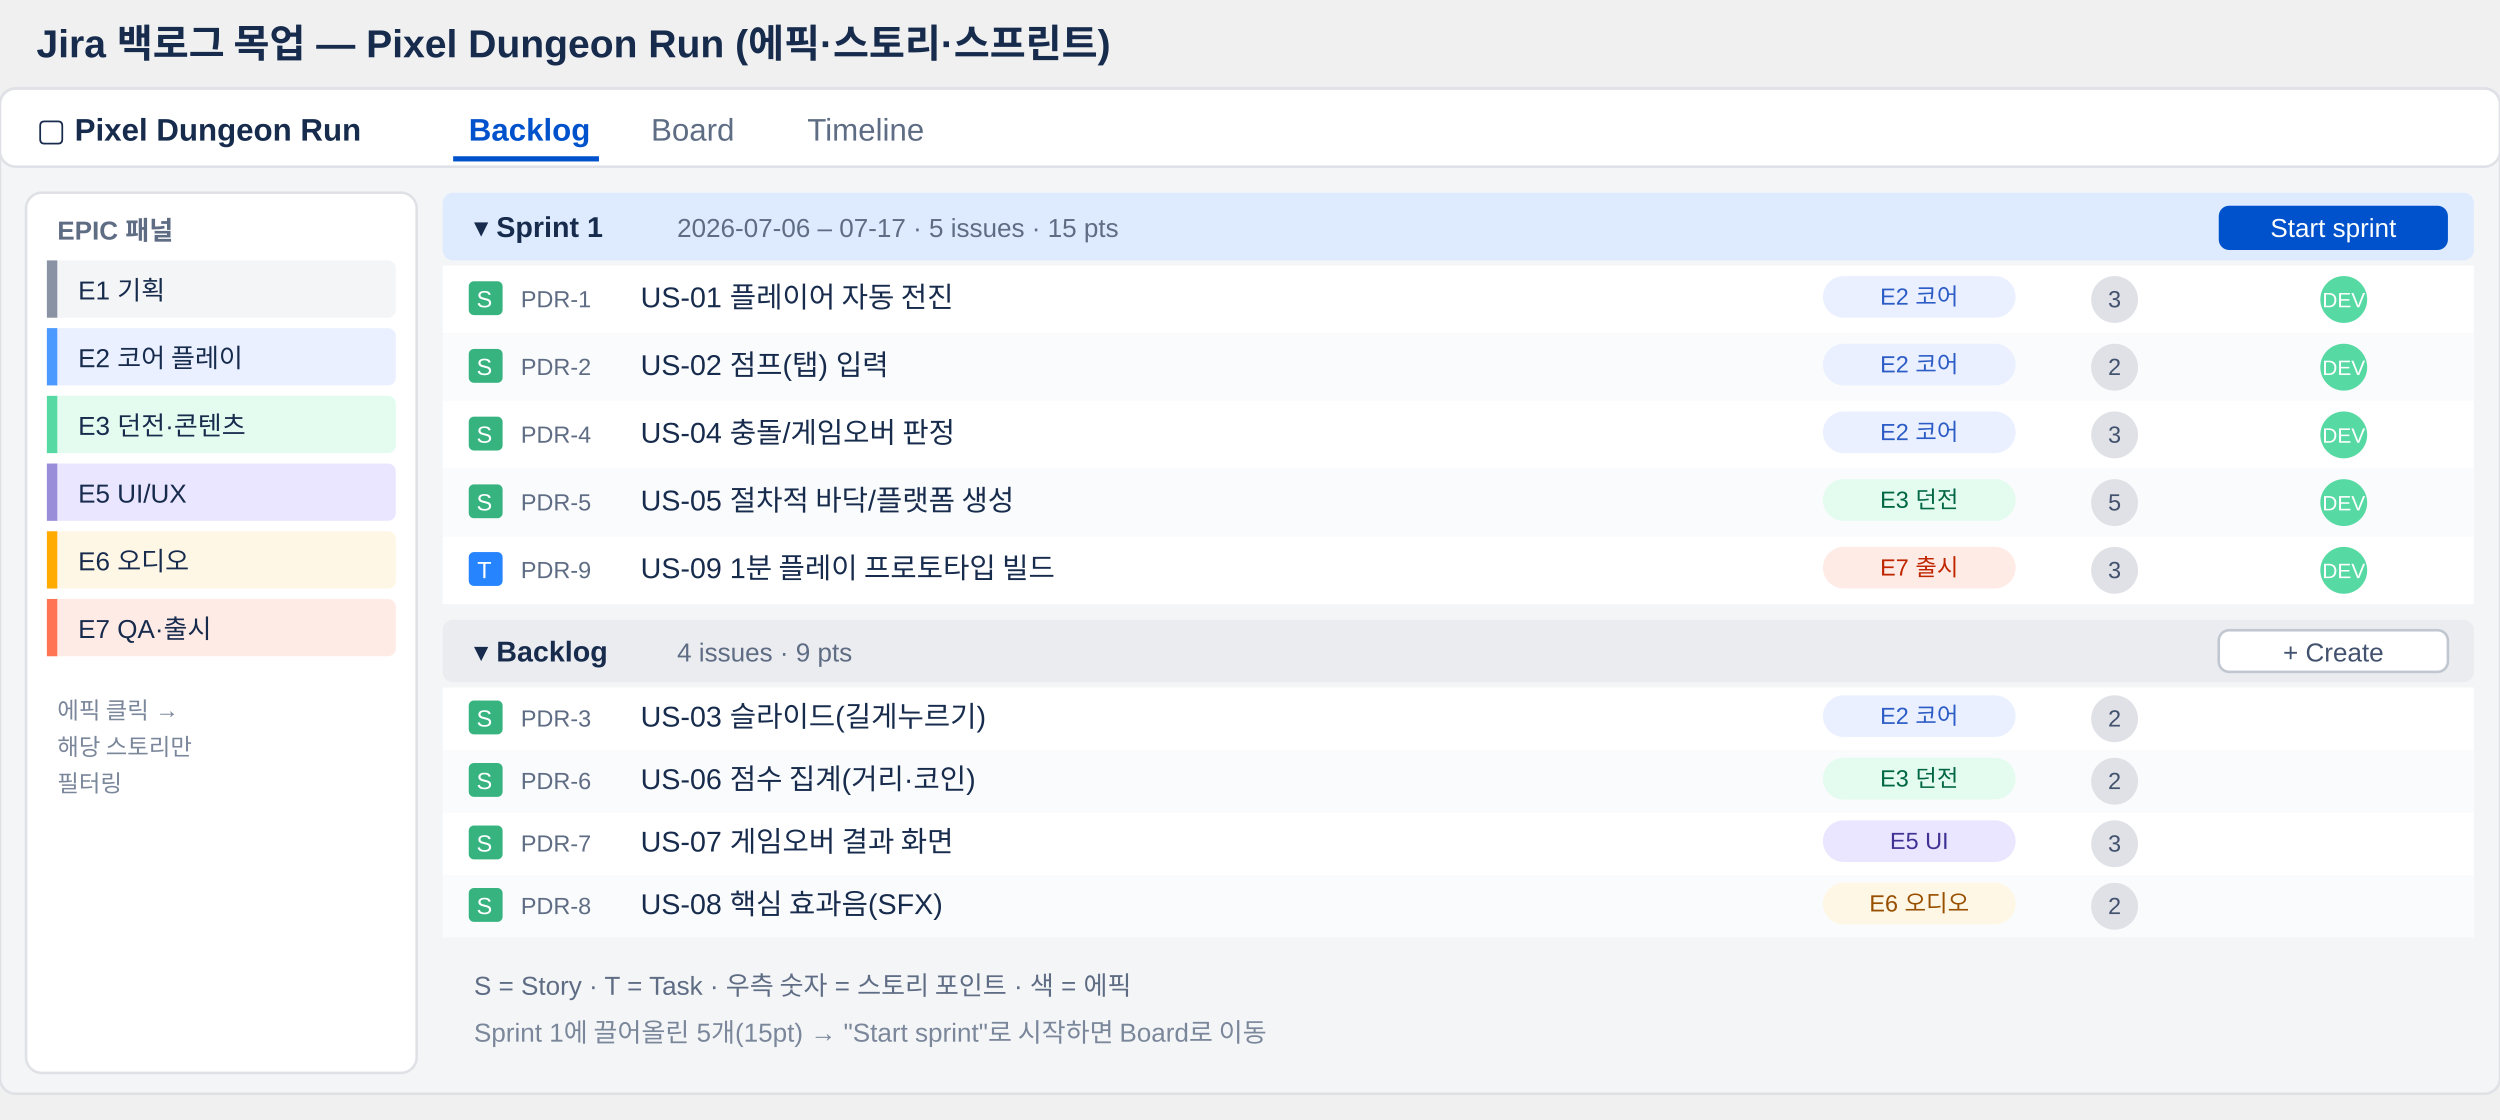
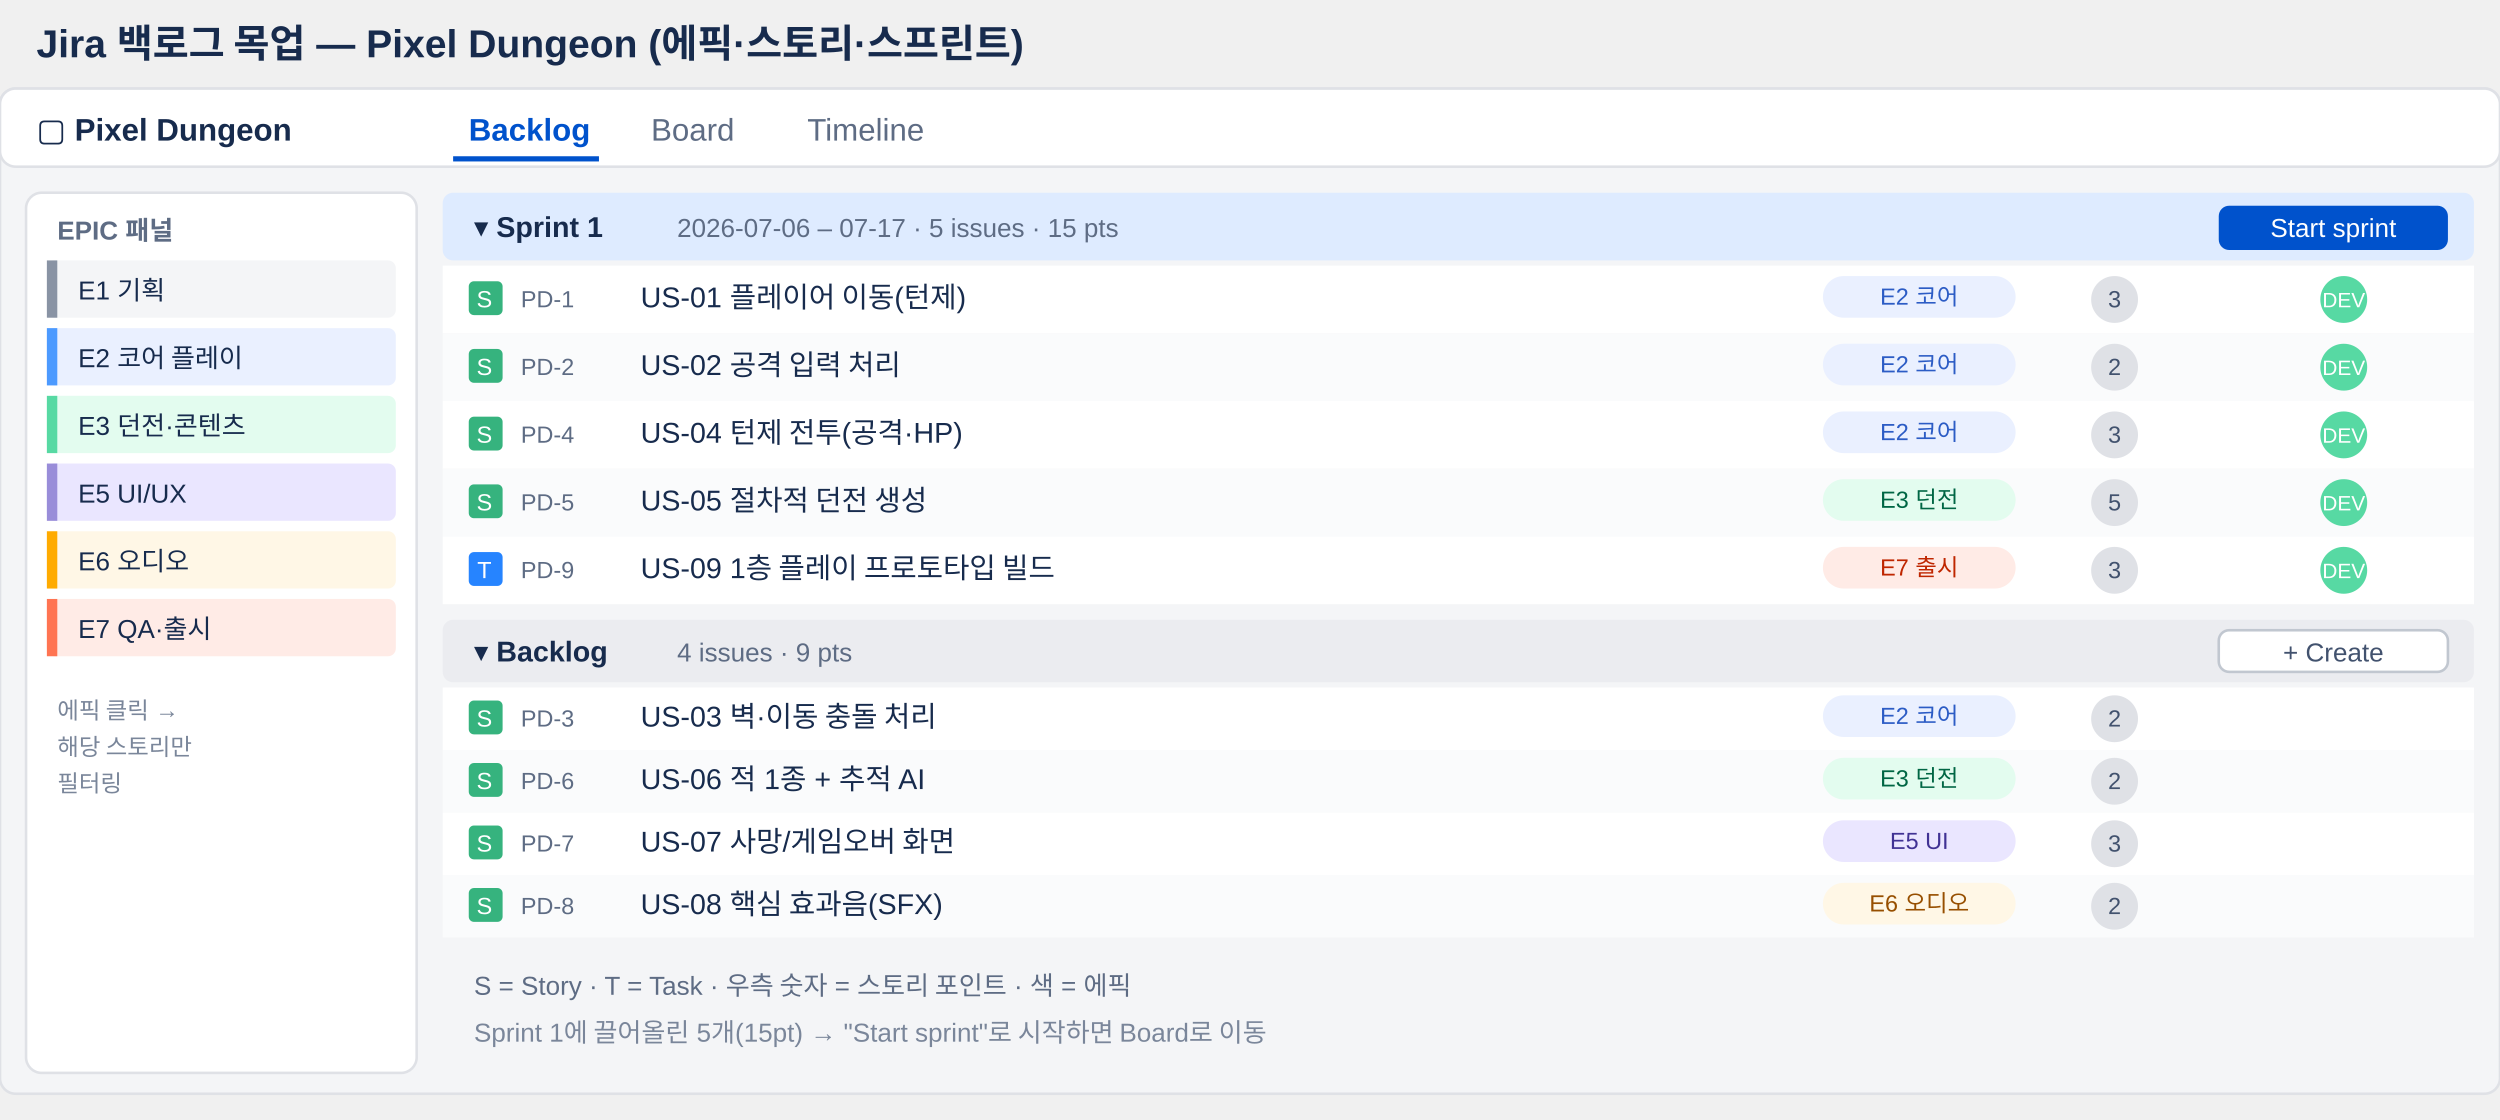
<svg xmlns="http://www.w3.org/2000/svg" viewBox="0 0 960 430" font-family="'Segoe UI', 'Malgun Gothic', Arial, sans-serif">
-   <text x="14" y="22" font-size="15" font-weight="700" fill="#172B4D">Jira 백로그 목업 — Pixel Dungeon Run (에픽·스토리·스프린트)</text>
+   <text x="14" y="22" font-size="15" font-weight="700" fill="#172B4D">Jira 백로그 목업 — Pixel Dungeon (에픽·스토리·스프린트)</text>
  <rect x="0" y="34" width="960" height="386" rx="6" fill="#F4F5F7" stroke="#DFE1E6" />
  <rect x="0" y="34" width="960" height="30" rx="6" fill="#FFFFFF" stroke="#DFE1E6" />
-   <text x="14" y="54" font-size="12" font-weight="700" fill="#172B4D">▢ Pixel Dungeon Run</text>
+   <text x="14" y="54" font-size="12" font-weight="700" fill="#172B4D">▢ Pixel Dungeon</text>
  <text x="180" y="54" font-size="12" fill="#0052CC" font-weight="700">Backlog</text>
  <rect x="174" y="60" width="56" height="2" fill="#0052CC" />
  <text x="250" y="54" font-size="12" fill="#5E6C84">Board</text>
  <text x="310" y="54" font-size="12" fill="#5E6C84">Timeline</text>
  <rect x="10" y="74" width="150" height="338" rx="6" fill="#FFFFFF" stroke="#DFE1E6" />
  <text x="22" y="92" font-size="10" font-weight="700" fill="#5E6C84">EPIC 패널</text>
  <g font-size="10" fill="#172B4D">
    <rect x="18" y="100" width="134" height="22" rx="3" fill="#F4F5F7" />
    <rect x="18" y="100" width="4" height="22" fill="#8993A4" />
    <text x="30" y="115">E1 기획</text>
    <rect x="18" y="126" width="134" height="22" rx="3" fill="#EAF0FF" />
    <rect x="18" y="126" width="4" height="22" fill="#4C9AFF" />
    <text x="30" y="141">E2 코어 플레이</text>
    <rect x="18" y="152" width="134" height="22" rx="3" fill="#E3FCEF" />
    <rect x="18" y="152" width="4" height="22" fill="#57D9A3" />
    <text x="30" y="167">E3 던전·콘텐츠</text>
    <rect x="18" y="178" width="134" height="22" rx="3" fill="#EAE6FF" />
    <rect x="18" y="178" width="4" height="22" fill="#998DD9" />
    <text x="30" y="193">E5 UI/UX</text>
    <rect x="18" y="204" width="134" height="22" rx="3" fill="#FFF7E6" />
    <rect x="18" y="204" width="4" height="22" fill="#FFAB00" />
    <text x="30" y="219">E6 오디오</text>
    <rect x="18" y="230" width="134" height="22" rx="3" fill="#FFEBE6" />
    <rect x="18" y="230" width="4" height="22" fill="#FF7452" />
    <text x="30" y="245">E7 QA·출시</text>
  </g>
  <text x="22" y="276" font-size="9" fill="#7A869A">에픽 클릭 →</text>
  <text x="22" y="290" font-size="9" fill="#7A869A">해당 스토리만</text>
  <text x="22" y="304" font-size="9" fill="#7A869A">필터링</text>
  <rect x="170" y="74" width="780" height="26" rx="4" fill="#DEEBFF" />
  <text x="182" y="91" font-size="11" font-weight="700" fill="#172B4D">▾ Sprint 1</text>
  <text x="260" y="91" font-size="10" fill="#5E6C84">2026-07-06 – 07-17 · 5 issues · 15 pts</text>
  <rect x="852" y="79" width="88" height="17" rx="4" fill="#0052CC" />
  <text x="896" y="91" font-size="10" fill="#FFFFFF" text-anchor="middle">Start sprint</text>
  <g font-size="11">
    <rect x="170" y="102" width="780" height="26" fill="#FFFFFF" />
    <rect x="180" y="108" width="13" height="13" rx="2" fill="#36B37E" />
    <text x="186" y="118" font-size="9" fill="#fff" text-anchor="middle">S</text>
-     <text x="200" y="118" font-size="9" fill="#5E6C84">PDR-1</text>
-     <text x="246" y="118" fill="#172B4D">US-01 플레이어 자동 전진</text>
+     <text x="200" y="118" font-size="9" fill="#5E6C84">PD-1</text>
+     <text x="246" y="118" fill="#172B4D">US-01 플레이어 이동(턴제)</text>
    <rect x="700" y="106" width="74" height="16" rx="8" fill="#EAF0FF" />
    <text x="737" y="117" font-size="9" fill="#2C5CC5" text-anchor="middle">E2 코어</text>
    <circle cx="812" cy="115" r="9" fill="#DFE1E6" />
    <text x="812" y="118" font-size="9" fill="#42526E" text-anchor="middle">3</text>
    <circle cx="900" cy="115" r="9" fill="#57D9A3" />
    <text x="900" y="118" font-size="8" fill="#fff" text-anchor="middle">DEV</text>
  </g>
  <g font-size="11">
    <rect x="170" y="128" width="780" height="26" fill="#FAFBFC" />
    <rect x="180" y="134" width="13" height="13" rx="2" fill="#36B37E" />
    <text x="186" y="144" font-size="9" fill="#fff" text-anchor="middle">S</text>
-     <text x="200" y="144" font-size="9" fill="#5E6C84">PDR-2</text>
-     <text x="246" y="144" fill="#172B4D">US-02 점프(탭) 입력</text>
+     <text x="200" y="144" font-size="9" fill="#5E6C84">PD-2</text>
+     <text x="246" y="144" fill="#172B4D">US-02 공격 입력 처리</text>
    <rect x="700" y="132" width="74" height="16" rx="8" fill="#EAF0FF" />
    <text x="737" y="143" font-size="9" fill="#2C5CC5" text-anchor="middle">E2 코어</text>
    <circle cx="812" cy="141" r="9" fill="#DFE1E6" />
    <text x="812" y="144" font-size="9" fill="#42526E" text-anchor="middle">2</text>
    <circle cx="900" cy="141" r="9" fill="#57D9A3" />
    <text x="900" y="144" font-size="8" fill="#fff" text-anchor="middle">DEV</text>
  </g>
  <g font-size="11">
    <rect x="170" y="154" width="780" height="26" fill="#FFFFFF" />
    <rect x="180" y="160" width="13" height="13" rx="2" fill="#36B37E" />
    <text x="186" y="170" font-size="9" fill="#fff" text-anchor="middle">S</text>
-     <text x="200" y="170" font-size="9" fill="#5E6C84">PDR-4</text>
-     <text x="246" y="170" fill="#172B4D">US-04 충돌/게임오버 판정</text>
+     <text x="200" y="170" font-size="9" fill="#5E6C84">PD-4</text>
+     <text x="246" y="170" fill="#172B4D">US-04 턴제 전투(공격·HP)</text>
    <rect x="700" y="158" width="74" height="16" rx="8" fill="#EAF0FF" />
    <text x="737" y="169" font-size="9" fill="#2C5CC5" text-anchor="middle">E2 코어</text>
    <circle cx="812" cy="167" r="9" fill="#DFE1E6" />
    <text x="812" y="170" font-size="9" fill="#42526E" text-anchor="middle">3</text>
    <circle cx="900" cy="167" r="9" fill="#57D9A3" />
    <text x="900" y="170" font-size="8" fill="#fff" text-anchor="middle">DEV</text>
  </g>
  <g font-size="11">
    <rect x="170" y="180" width="780" height="26" fill="#FAFBFC" />
    <rect x="180" y="186" width="13" height="13" rx="2" fill="#36B37E" />
    <text x="186" y="196" font-size="9" fill="#fff" text-anchor="middle">S</text>
-     <text x="200" y="196" font-size="9" fill="#5E6C84">PDR-5</text>
-     <text x="246" y="196" fill="#172B4D">US-05 절차적 바닥/플랫폼 생성</text>
+     <text x="200" y="196" font-size="9" fill="#5E6C84">PD-5</text>
+     <text x="246" y="196" fill="#172B4D">US-05 절차적 던전 생성</text>
    <rect x="700" y="184" width="74" height="16" rx="8" fill="#E3FCEF" />
    <text x="737" y="195" font-size="9" fill="#006644" text-anchor="middle">E3 던전</text>
    <circle cx="812" cy="193" r="9" fill="#DFE1E6" />
    <text x="812" y="196" font-size="9" fill="#42526E" text-anchor="middle">5</text>
    <circle cx="900" cy="193" r="9" fill="#57D9A3" />
    <text x="900" y="196" font-size="8" fill="#fff" text-anchor="middle">DEV</text>
  </g>
  <g font-size="11">
    <rect x="170" y="206" width="780" height="26" fill="#FFFFFF" />
    <rect x="180" y="212" width="13" height="13" rx="2" fill="#2684FF" />
    <text x="186" y="222" font-size="9" fill="#fff" text-anchor="middle">T</text>
-     <text x="200" y="222" font-size="9" fill="#5E6C84">PDR-9</text>
-     <text x="246" y="222" fill="#172B4D">US-09 1분 플레이 프로토타입 빌드</text>
+     <text x="200" y="222" font-size="9" fill="#5E6C84">PD-9</text>
+     <text x="246" y="222" fill="#172B4D">US-09 1층 플레이 프로토타입 빌드</text>
    <rect x="700" y="210" width="74" height="16" rx="8" fill="#FFEBE6" />
    <text x="737" y="221" font-size="9" fill="#BF2600" text-anchor="middle">E7 출시</text>
    <circle cx="812" cy="219" r="9" fill="#DFE1E6" />
    <text x="812" y="222" font-size="9" fill="#42526E" text-anchor="middle">3</text>
    <circle cx="900" cy="219" r="9" fill="#57D9A3" />
    <text x="900" y="222" font-size="8" fill="#fff" text-anchor="middle">DEV</text>
  </g>
  <rect x="170" y="238" width="780" height="24" rx="4" fill="#EBECF0" />
  <text x="182" y="254" font-size="11" font-weight="700" fill="#172B4D">▾ Backlog</text>
  <text x="260" y="254" font-size="10" fill="#5E6C84">4 issues · 9 pts</text>
  <rect x="852" y="242" width="88" height="16" rx="4" fill="#FFFFFF" stroke="#C1C7D0" />
  <text x="896" y="254" font-size="10" fill="#42526E" text-anchor="middle">+ Create</text>
  <g font-size="11">
    <rect x="170" y="264" width="780" height="24" fill="#FFFFFF" />
    <rect x="180" y="269" width="13" height="13" rx="2" fill="#36B37E" />
    <text x="186" y="279" font-size="9" fill="#fff" text-anchor="middle">S</text>
-     <text x="200" y="279" font-size="9" fill="#5E6C84">PDR-3</text>
-     <text x="246" y="279" fill="#172B4D">US-03 슬라이드(길게누르기)</text>
+     <text x="200" y="279" font-size="9" fill="#5E6C84">PD-3</text>
+     <text x="246" y="279" fill="#172B4D">US-03 벽·이동 충돌 처리</text>
    <rect x="700" y="267" width="74" height="16" rx="8" fill="#EAF0FF" />
    <text x="737" y="278" font-size="9" fill="#2C5CC5" text-anchor="middle">E2 코어</text>
    <circle cx="812" cy="276" r="9" fill="#DFE1E6" />
    <text x="812" y="279" font-size="9" fill="#42526E" text-anchor="middle">2</text>
  </g>
  <g font-size="11">
    <rect x="170" y="288" width="780" height="24" fill="#FAFBFC" />
    <rect x="180" y="293" width="13" height="13" rx="2" fill="#36B37E" />
    <text x="186" y="303" font-size="9" fill="#fff" text-anchor="middle">S</text>
-     <text x="200" y="303" font-size="9" fill="#5E6C84">PDR-6</text>
-     <text x="246" y="303" fill="#172B4D">US-06 점수 집계(거리·코인)</text>
+     <text x="200" y="303" font-size="9" fill="#5E6C84">PD-6</text>
+     <text x="246" y="303" fill="#172B4D">US-06 적 1종 + 추적 AI</text>
    <rect x="700" y="291" width="74" height="16" rx="8" fill="#E3FCEF" />
    <text x="737" y="302" font-size="9" fill="#006644" text-anchor="middle">E3 던전</text>
    <circle cx="812" cy="300" r="9" fill="#DFE1E6" />
    <text x="812" y="303" font-size="9" fill="#42526E" text-anchor="middle">2</text>
  </g>
  <g font-size="11">
    <rect x="170" y="312" width="780" height="24" fill="#FFFFFF" />
    <rect x="180" y="317" width="13" height="13" rx="2" fill="#36B37E" />
    <text x="186" y="327" font-size="9" fill="#fff" text-anchor="middle">S</text>
-     <text x="200" y="327" font-size="9" fill="#5E6C84">PDR-7</text>
-     <text x="246" y="327" fill="#172B4D">US-07 게임오버 결과 화면</text>
+     <text x="200" y="327" font-size="9" fill="#5E6C84">PD-7</text>
+     <text x="246" y="327" fill="#172B4D">US-07 사망/게임오버 화면</text>
    <rect x="700" y="315" width="74" height="16" rx="8" fill="#EAE6FF" />
    <text x="737" y="326" font-size="9" fill="#403294" text-anchor="middle">E5 UI</text>
    <circle cx="812" cy="324" r="9" fill="#DFE1E6" />
    <text x="812" y="327" font-size="9" fill="#42526E" text-anchor="middle">3</text>
  </g>
  <g font-size="11">
    <rect x="170" y="336" width="780" height="24" fill="#FAFBFC" />
    <rect x="180" y="341" width="13" height="13" rx="2" fill="#36B37E" />
    <text x="186" y="351" font-size="9" fill="#fff" text-anchor="middle">S</text>
-     <text x="200" y="351" font-size="9" fill="#5E6C84">PDR-8</text>
+     <text x="200" y="351" font-size="9" fill="#5E6C84">PD-8</text>
    <text x="246" y="351" fill="#172B4D">US-08 핵심 효과음(SFX)</text>
    <rect x="700" y="339" width="74" height="16" rx="8" fill="#FFF7E6" />
    <text x="737" y="350" font-size="9" fill="#974F00" text-anchor="middle">E6 오디오</text>
    <circle cx="812" cy="348" r="9" fill="#DFE1E6" />
    <text x="812" y="351" font-size="9" fill="#42526E" text-anchor="middle">2</text>
  </g>
  <text x="182" y="382" font-size="10" fill="#5E6C84">S = Story · T = Task · 우측 숫자 = 스토리 포인트 · 색 = 에픽</text>
  <text x="182" y="400" font-size="10" fill="#7A869A">Sprint 1에 끌어올린 5개(15pt) → "Start sprint"로 시작하면 Board로 이동</text>
</svg>
